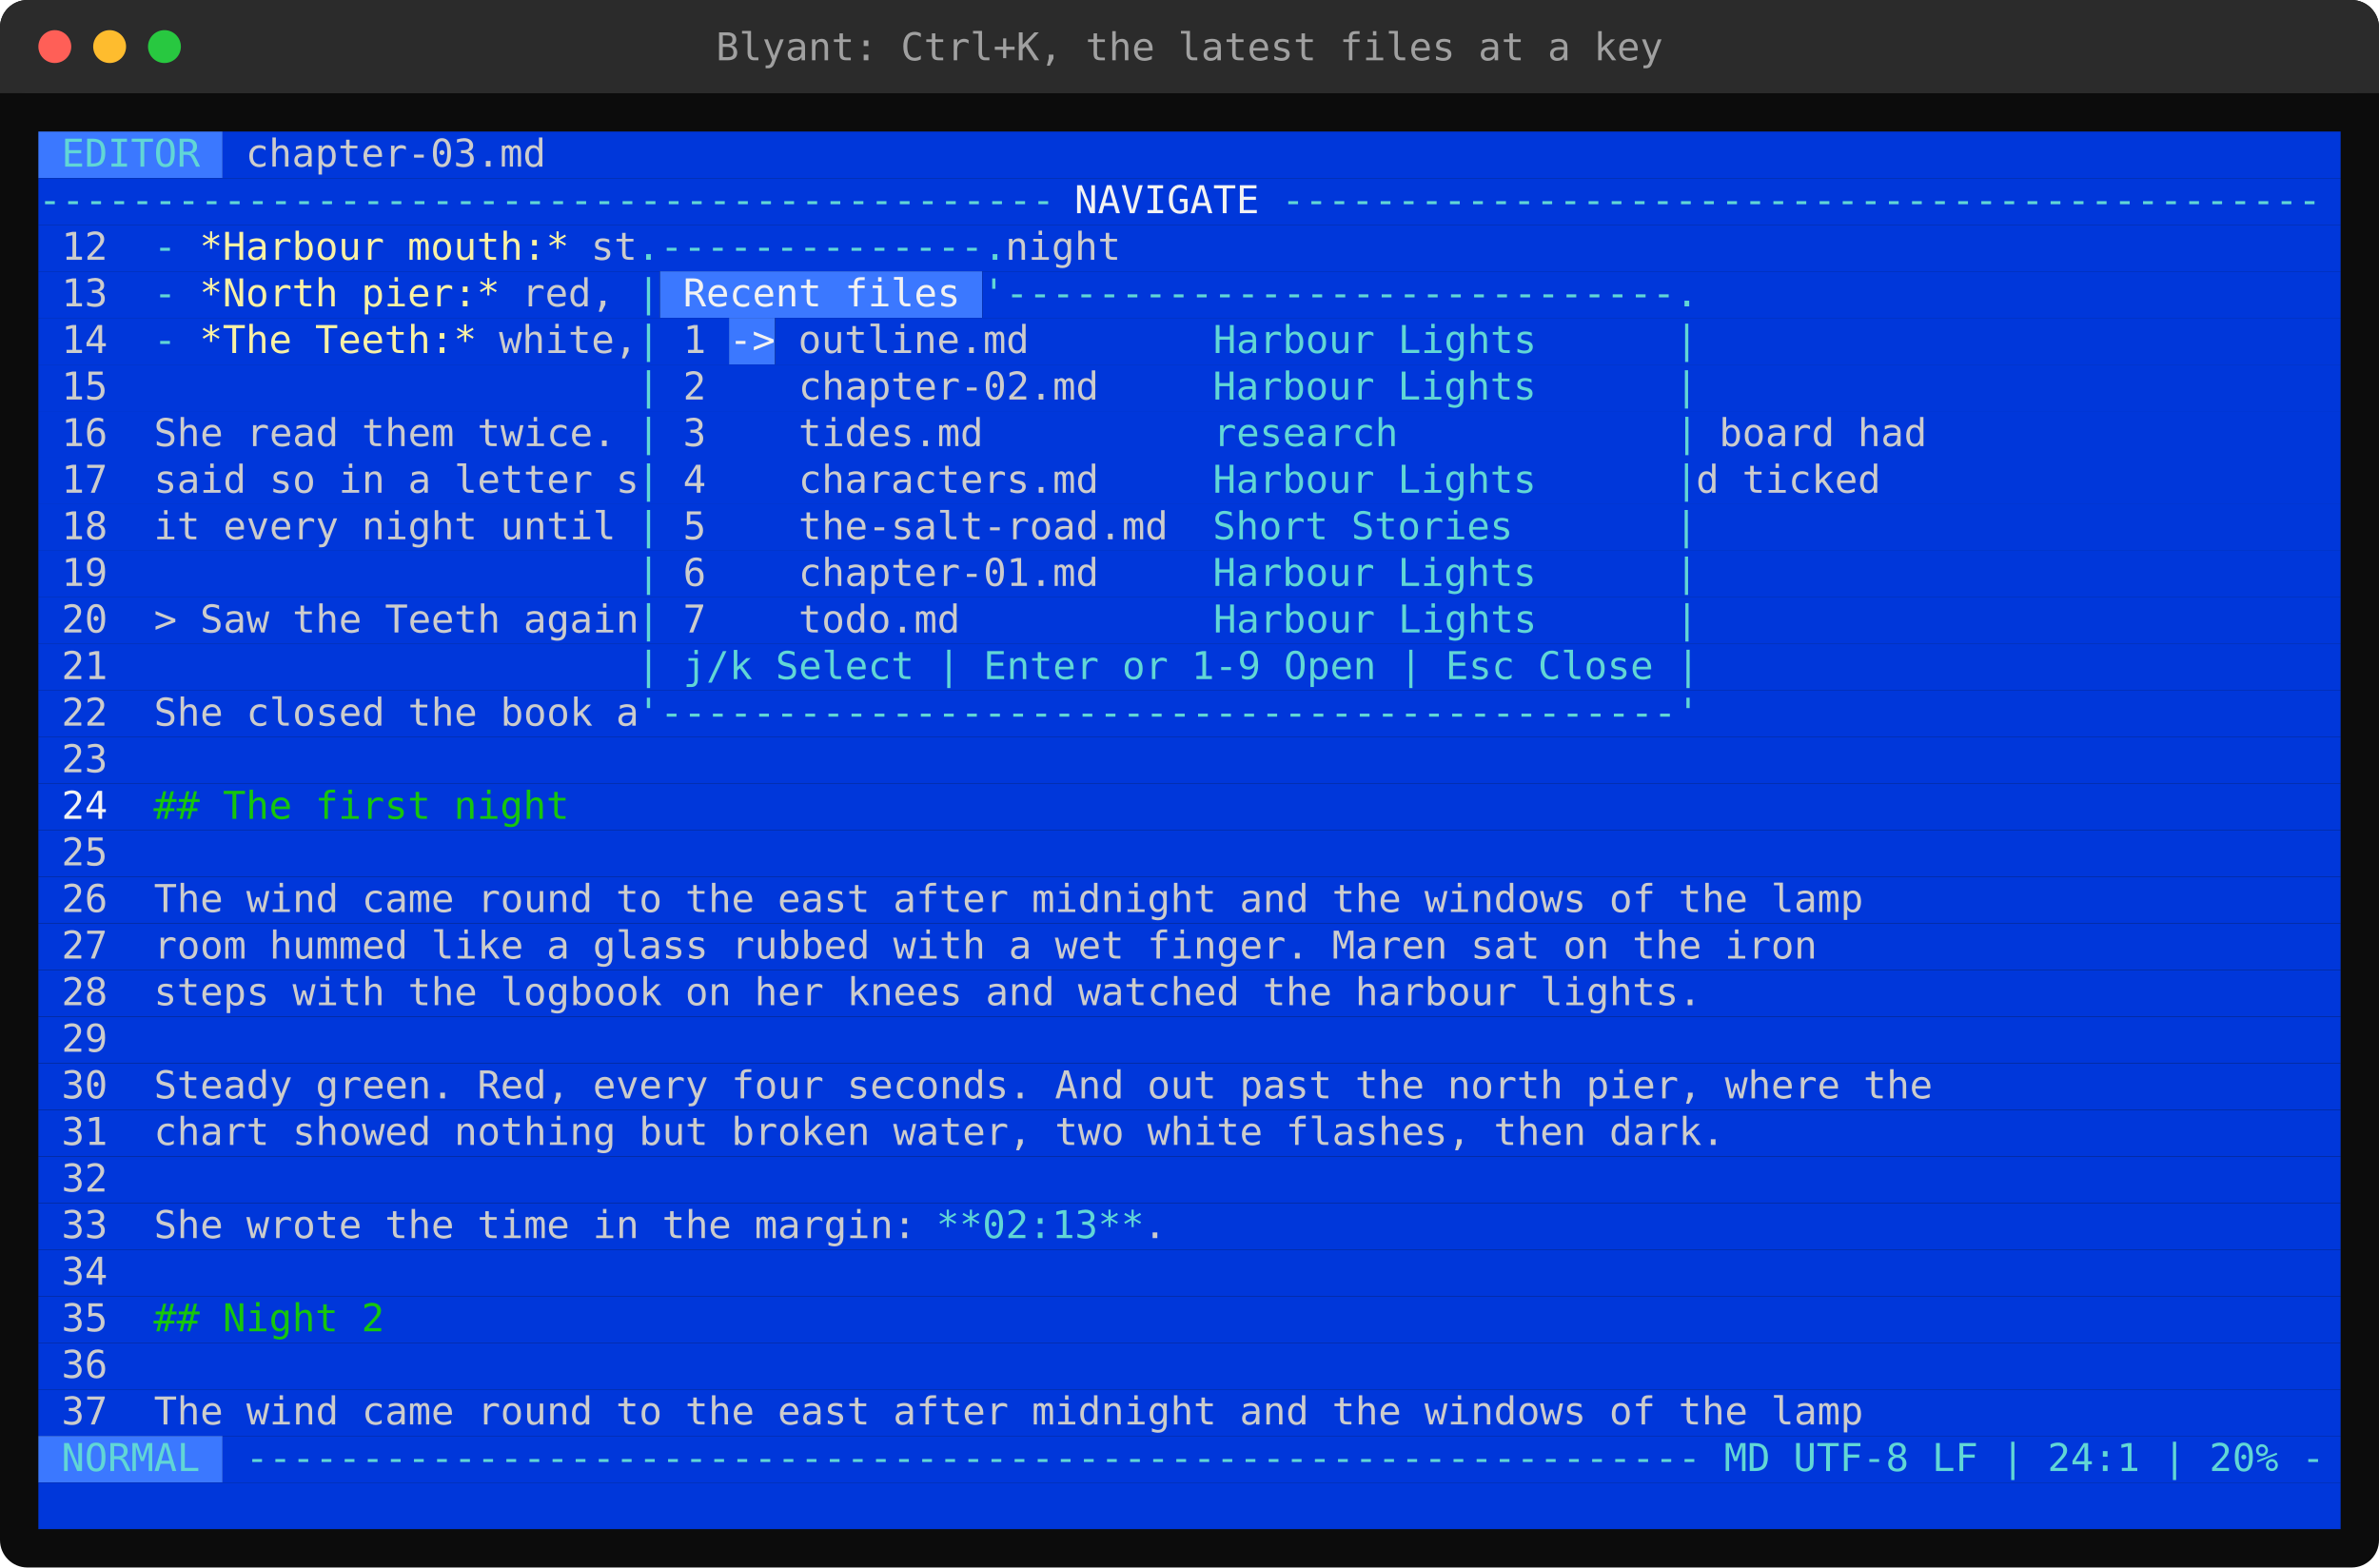
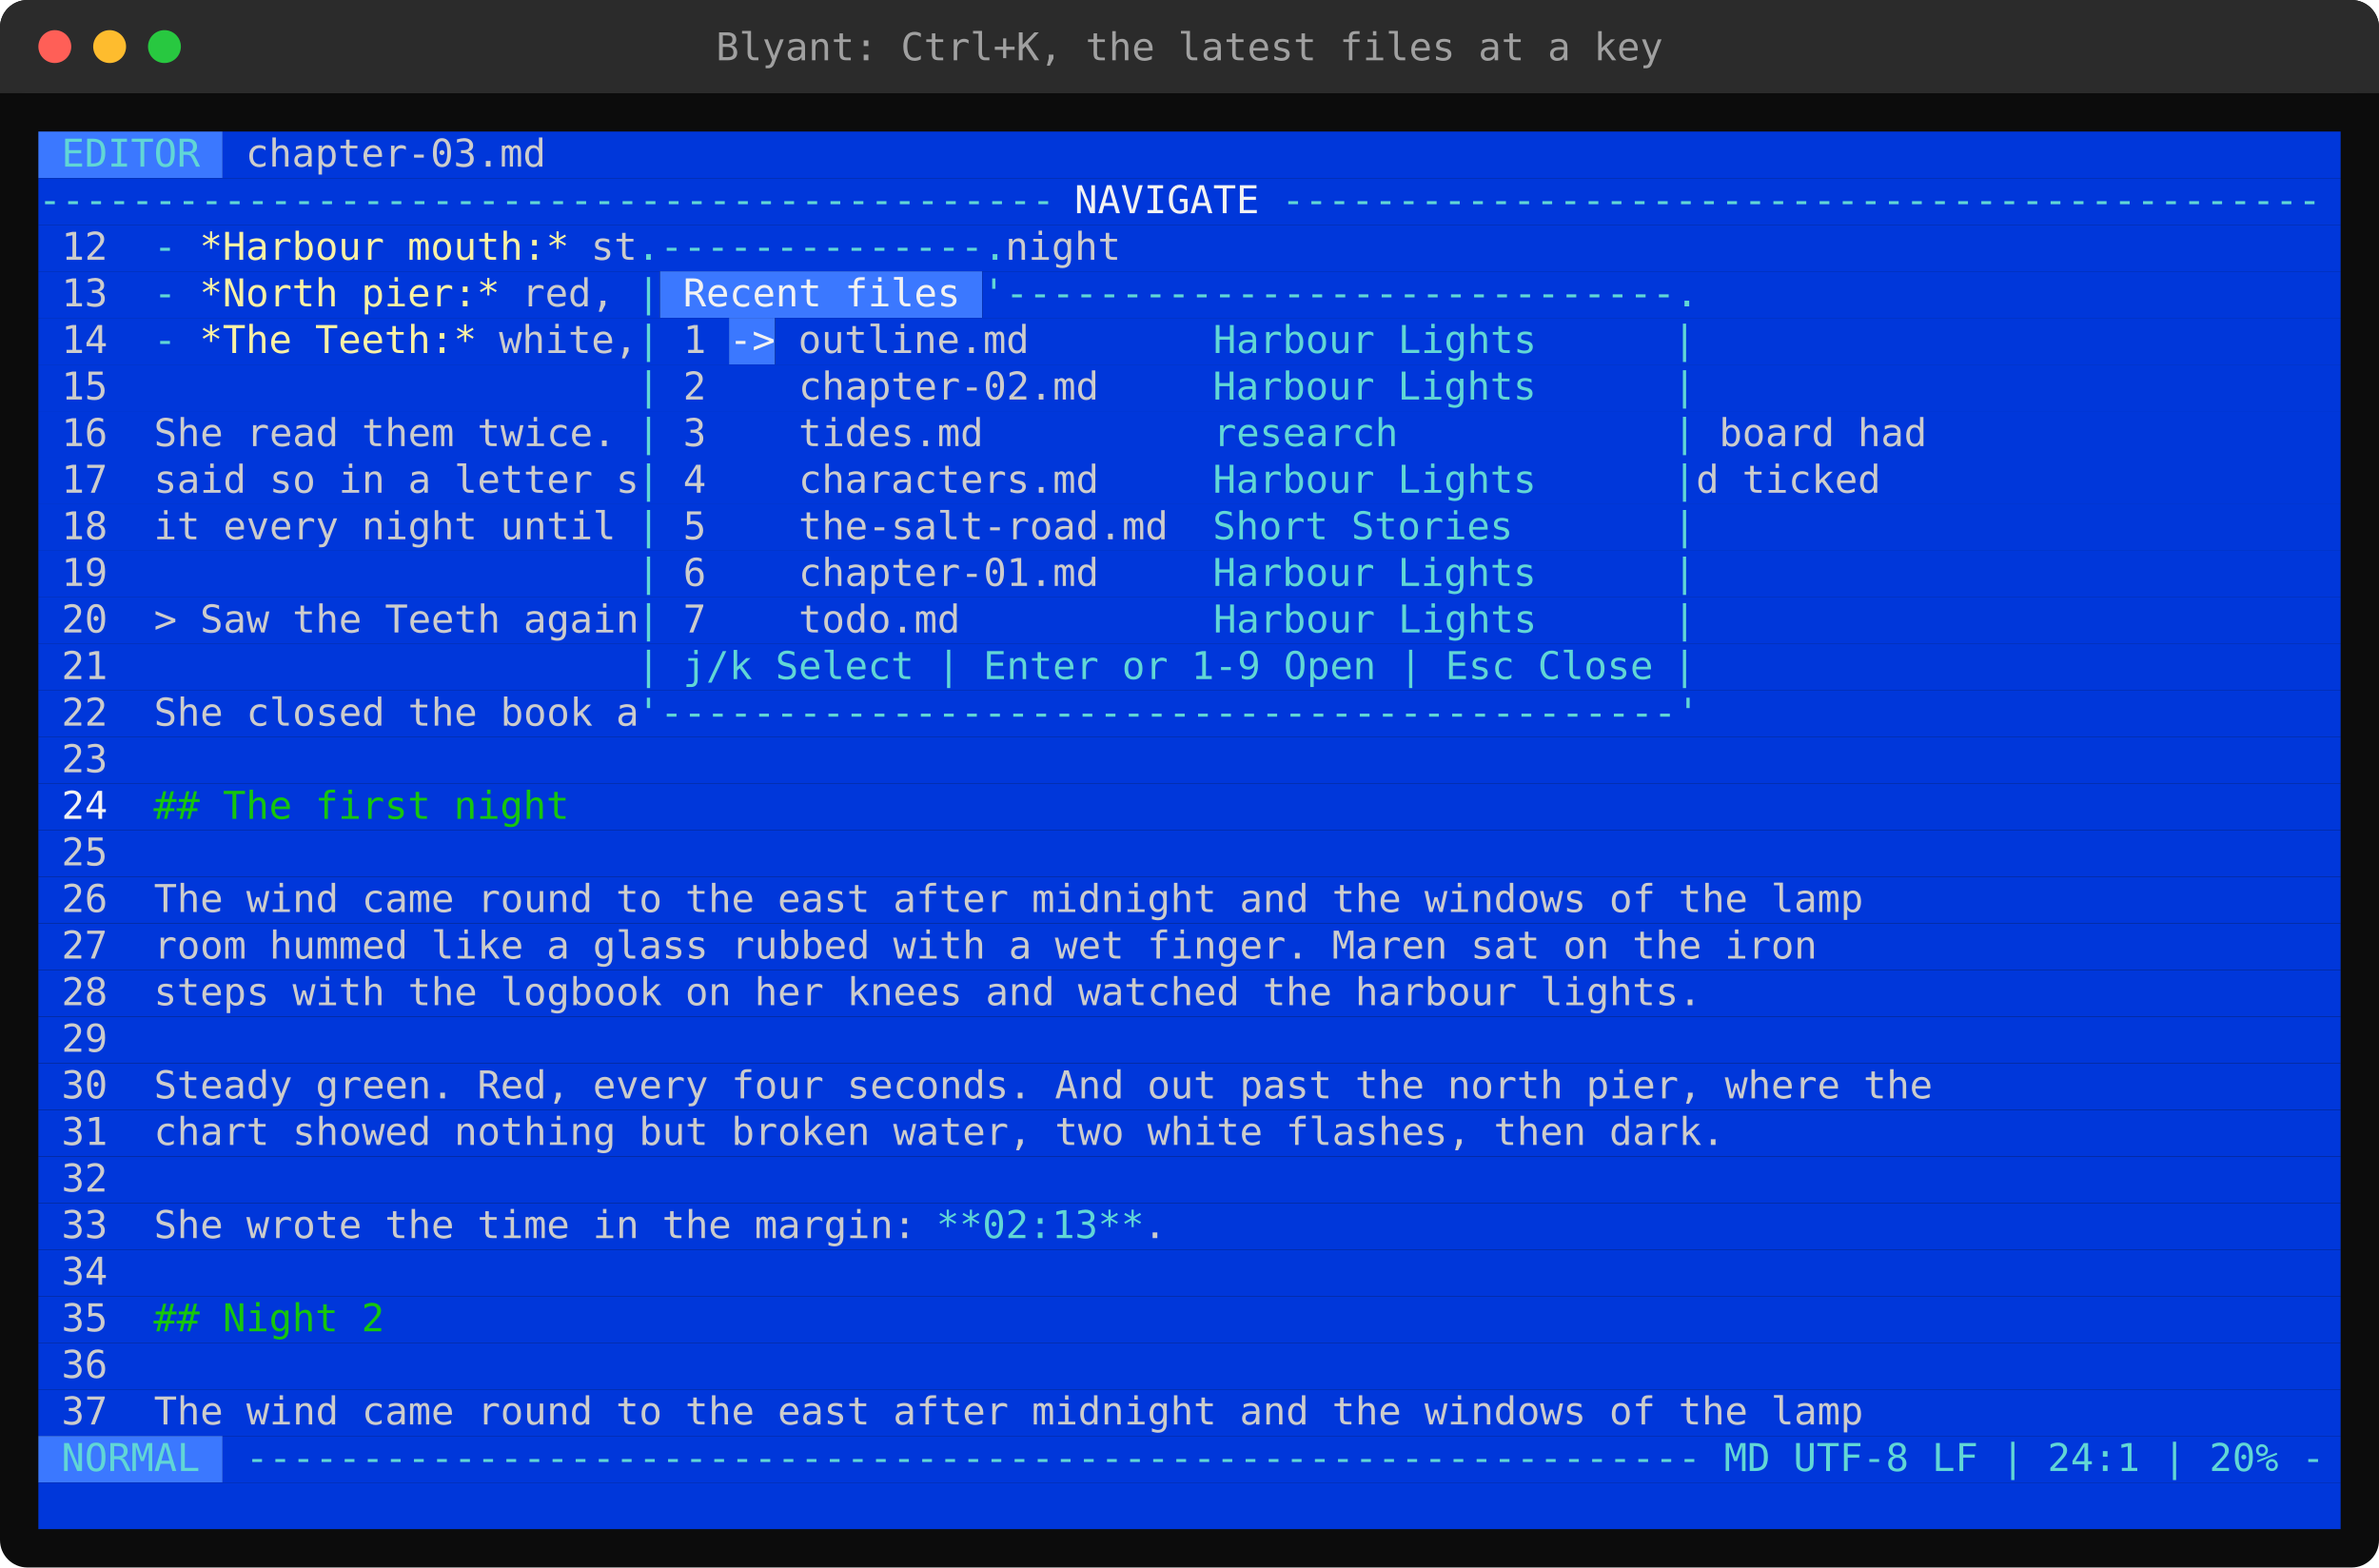
<svg xmlns="http://www.w3.org/2000/svg" width="868" height="572" viewBox="0 0 868 572">
  <style>text{font-family:"Cascadia Mono","Cascadia Code",Consolas,"DejaVu Sans Mono",Menlo,monospace;font-size:14px;white-space:pre}</style>
  <rect width="100%" height="100%" rx="10" fill="#0C0C0C" />
  <rect width="100%" height="34" rx="10" fill="#2B2B2B" />
  <rect y="24" width="100%" height="10" fill="#2B2B2B" />
  <circle cx="20" cy="17" r="6" fill="#FF5F57" />
  <circle cx="40" cy="17" r="6" fill="#FEBC2E" />
  <circle cx="60" cy="17" r="6" fill="#28C840" />
  <text x="434.0" y="22" fill="#A0A0A0" text-anchor="middle">Blyant: Ctrl+K, the latest files at a key</text>
  <rect x="14.0" y="48" width="67.2" height="17" fill="#3B78FF" />
  <rect x="81.2" y="48" width="772.8" height="17" fill="#0037DA" />
  <text x="14.0" y="60.8" fill="#61D6D6" textLength="58.8" lengthAdjust="spacingAndGlyphs" xml:space="preserve"> EDITOR</text>
  <text x="81.2" y="60.8" fill="#CCCCCC" textLength="117.6" lengthAdjust="spacingAndGlyphs" xml:space="preserve"> chapter-03.md</text>
  <rect x="14.0" y="65" width="840.0" height="17" fill="#0037DA" />
  <text x="14.0" y="77.8" fill="#61D6D6" textLength="369.6" lengthAdjust="spacingAndGlyphs" xml:space="preserve">--------------------------------------------</text>
  <text x="383.6" y="77.8" fill="#F2F2F2" textLength="75.6" lengthAdjust="spacingAndGlyphs" xml:space="preserve"> NAVIGATE</text>
  <text x="467.6" y="77.8" fill="#61D6D6" textLength="378.0" lengthAdjust="spacingAndGlyphs" xml:space="preserve">---------------------------------------------</text>
  <rect x="14.0" y="82" width="840.0" height="17" fill="#0037DA" />
  <text x="14.0" y="94.8" fill="#CCCCCC" textLength="25.2" lengthAdjust="spacingAndGlyphs" xml:space="preserve"> 12</text>
  <text x="56.0" y="94.8" fill="#61D6D6" textLength="8.4" lengthAdjust="spacingAndGlyphs" xml:space="preserve">-</text>
  <text x="72.8" y="94.8" fill="#F9F1A5" textLength="134.4" lengthAdjust="spacingAndGlyphs" xml:space="preserve">*Harbour mouth:*</text>
  <text x="207.2" y="94.8" fill="#CCCCCC" textLength="25.2" lengthAdjust="spacingAndGlyphs" xml:space="preserve"> st</text>
  <text x="232.4" y="94.8" fill="#61D6D6" textLength="134.4" lengthAdjust="spacingAndGlyphs" xml:space="preserve">.--------------.</text>
  <text x="366.8" y="94.8" fill="#CCCCCC" textLength="42.0" lengthAdjust="spacingAndGlyphs" xml:space="preserve">night</text>
  <rect x="14.0" y="99" width="226.8" height="17" fill="#0037DA" />
  <rect x="240.8" y="99" width="117.6" height="17" fill="#3B78FF" />
  <rect x="358.4" y="99" width="495.6" height="17" fill="#0037DA" />
  <text x="14.0" y="111.8" fill="#CCCCCC" textLength="25.2" lengthAdjust="spacingAndGlyphs" xml:space="preserve"> 13</text>
  <text x="56.0" y="111.8" fill="#61D6D6" textLength="8.4" lengthAdjust="spacingAndGlyphs" xml:space="preserve">-</text>
  <text x="72.8" y="111.8" fill="#F9F1A5" textLength="109.2" lengthAdjust="spacingAndGlyphs" xml:space="preserve">*North pier:*</text>
  <text x="182.0" y="111.8" fill="#CCCCCC" textLength="42.0" lengthAdjust="spacingAndGlyphs" xml:space="preserve"> red,</text>
  <text x="232.4" y="111.8" fill="#61D6D6" textLength="8.4" lengthAdjust="spacingAndGlyphs" xml:space="preserve">|</text>
  <text x="240.8" y="111.8" fill="#F2F2F2" textLength="109.2" lengthAdjust="spacingAndGlyphs" xml:space="preserve"> Recent files</text>
  <text x="358.4" y="111.8" fill="#61D6D6" textLength="260.4" lengthAdjust="spacingAndGlyphs" xml:space="preserve">'-----------------------------.</text>
  <rect x="14.0" y="116" width="252.0" height="17" fill="#0037DA" />
  <rect x="266.0" y="116" width="16.8" height="17" fill="#3B78FF" />
  <rect x="282.8" y="116" width="571.2" height="17" fill="#0037DA" />
  <text x="14.0" y="128.8" fill="#CCCCCC" textLength="25.2" lengthAdjust="spacingAndGlyphs" xml:space="preserve"> 14</text>
  <text x="56.0" y="128.8" fill="#61D6D6" textLength="8.4" lengthAdjust="spacingAndGlyphs" xml:space="preserve">-</text>
  <text x="72.8" y="128.8" fill="#F9F1A5" textLength="100.8" lengthAdjust="spacingAndGlyphs" xml:space="preserve">*The Teeth:*</text>
  <text x="173.6" y="128.8" fill="#CCCCCC" textLength="58.8" lengthAdjust="spacingAndGlyphs" xml:space="preserve"> white,</text>
  <text x="232.4" y="128.8" fill="#61D6D6" textLength="8.4" lengthAdjust="spacingAndGlyphs" xml:space="preserve">|</text>
-   <text x="249.2" y="128.8" fill="#CCCCCC" textLength="8.4" lengthAdjust="spacingAndGlyphs" xml:space="preserve">1</text>
+   <text x="240.8" y="128.8" fill="#CCCCCC" textLength="16.8" lengthAdjust="spacingAndGlyphs" xml:space="preserve"> 1</text>
  <text x="266.0" y="128.8" fill="#F2F2F2" textLength="16.8" lengthAdjust="spacingAndGlyphs" xml:space="preserve">-&gt;</text>
  <text x="282.8" y="128.8" fill="#CCCCCC" textLength="92.4" lengthAdjust="spacingAndGlyphs" xml:space="preserve"> outline.md</text>
-   <text x="375.2" y="128.8" fill="#61D6D6" textLength="243.6" lengthAdjust="spacingAndGlyphs" xml:space="preserve">        Harbour Lights      |</text>
+   <text x="375.2" y="128.8" fill="#61D6D6" textLength="184.8" lengthAdjust="spacingAndGlyphs" xml:space="preserve">        Harbour Lights</text>
+   <text x="610.4" y="128.8" fill="#61D6D6" textLength="8.4" lengthAdjust="spacingAndGlyphs" xml:space="preserve">|</text>
  <rect x="14.0" y="133" width="840.0" height="17" fill="#0037DA" />
  <text x="14.0" y="145.8" fill="#CCCCCC" textLength="25.2" lengthAdjust="spacingAndGlyphs" xml:space="preserve"> 15</text>
  <text x="232.4" y="145.8" fill="#61D6D6" textLength="8.4" lengthAdjust="spacingAndGlyphs" xml:space="preserve">|</text>
-   <text x="249.2" y="145.8" fill="#CCCCCC" textLength="151.2" lengthAdjust="spacingAndGlyphs" xml:space="preserve">2    chapter-02.md</text>
-   <text x="400.4" y="145.8" fill="#61D6D6" textLength="218.4" lengthAdjust="spacingAndGlyphs" xml:space="preserve">     Harbour Lights      |</text>
+   <text x="240.8" y="145.8" fill="#CCCCCC" textLength="159.6" lengthAdjust="spacingAndGlyphs" xml:space="preserve"> 2    chapter-02.md</text>
+   <text x="400.4" y="145.8" fill="#61D6D6" textLength="159.6" lengthAdjust="spacingAndGlyphs" xml:space="preserve">     Harbour Lights</text>
+   <text x="610.4" y="145.8" fill="#61D6D6" textLength="8.4" lengthAdjust="spacingAndGlyphs" xml:space="preserve">|</text>
  <rect x="14.0" y="150" width="840.0" height="17" fill="#0037DA" />
  <text x="14.0" y="162.8" fill="#CCCCCC" textLength="210.0" lengthAdjust="spacingAndGlyphs" xml:space="preserve"> 16  She read them twice.</text>
  <text x="232.4" y="162.8" fill="#61D6D6" textLength="8.4" lengthAdjust="spacingAndGlyphs" xml:space="preserve">|</text>
-   <text x="249.2" y="162.8" fill="#CCCCCC" textLength="109.2" lengthAdjust="spacingAndGlyphs" xml:space="preserve">3    tides.md</text>
-   <text x="358.4" y="162.8" fill="#61D6D6" textLength="260.4" lengthAdjust="spacingAndGlyphs" xml:space="preserve">          research            |</text>
+   <text x="240.8" y="162.8" fill="#CCCCCC" textLength="117.6" lengthAdjust="spacingAndGlyphs" xml:space="preserve"> 3    tides.md</text>
+   <text x="358.4" y="162.8" fill="#61D6D6" textLength="151.2" lengthAdjust="spacingAndGlyphs" xml:space="preserve">          research</text>
+   <text x="610.4" y="162.8" fill="#61D6D6" textLength="8.4" lengthAdjust="spacingAndGlyphs" xml:space="preserve">|</text>
  <text x="618.8" y="162.8" fill="#CCCCCC" textLength="84.0" lengthAdjust="spacingAndGlyphs" xml:space="preserve"> board had</text>
  <rect x="14.0" y="167" width="840.0" height="17" fill="#0037DA" />
  <text x="14.0" y="179.8" fill="#CCCCCC" textLength="218.4" lengthAdjust="spacingAndGlyphs" xml:space="preserve"> 17  said so in a letter s</text>
  <text x="232.4" y="179.8" fill="#61D6D6" textLength="8.4" lengthAdjust="spacingAndGlyphs" xml:space="preserve">|</text>
-   <text x="249.2" y="179.8" fill="#CCCCCC" textLength="151.2" lengthAdjust="spacingAndGlyphs" xml:space="preserve">4    characters.md</text>
-   <text x="400.4" y="179.8" fill="#61D6D6" textLength="218.4" lengthAdjust="spacingAndGlyphs" xml:space="preserve">     Harbour Lights      |</text>
+   <text x="240.8" y="179.8" fill="#CCCCCC" textLength="159.6" lengthAdjust="spacingAndGlyphs" xml:space="preserve"> 4    characters.md</text>
+   <text x="400.4" y="179.8" fill="#61D6D6" textLength="159.6" lengthAdjust="spacingAndGlyphs" xml:space="preserve">     Harbour Lights</text>
+   <text x="610.4" y="179.8" fill="#61D6D6" textLength="8.4" lengthAdjust="spacingAndGlyphs" xml:space="preserve">|</text>
  <text x="618.8" y="179.8" fill="#CCCCCC" textLength="67.2" lengthAdjust="spacingAndGlyphs" xml:space="preserve">d ticked</text>
  <rect x="14.0" y="184" width="840.0" height="17" fill="#0037DA" />
  <text x="14.0" y="196.8" fill="#CCCCCC" textLength="210.0" lengthAdjust="spacingAndGlyphs" xml:space="preserve"> 18  it every night until</text>
  <text x="232.4" y="196.8" fill="#61D6D6" textLength="8.4" lengthAdjust="spacingAndGlyphs" xml:space="preserve">|</text>
-   <text x="249.2" y="196.8" fill="#CCCCCC" textLength="176.4" lengthAdjust="spacingAndGlyphs" xml:space="preserve">5    the-salt-road.md</text>
-   <text x="425.6" y="196.8" fill="#61D6D6" textLength="193.2" lengthAdjust="spacingAndGlyphs" xml:space="preserve">  Short Stories       |</text>
+   <text x="240.8" y="196.8" fill="#CCCCCC" textLength="184.8" lengthAdjust="spacingAndGlyphs" xml:space="preserve"> 5    the-salt-road.md</text>
+   <text x="425.6" y="196.8" fill="#61D6D6" textLength="126.0" lengthAdjust="spacingAndGlyphs" xml:space="preserve">  Short Stories</text>
+   <text x="610.4" y="196.8" fill="#61D6D6" textLength="8.4" lengthAdjust="spacingAndGlyphs" xml:space="preserve">|</text>
  <rect x="14.0" y="201" width="840.0" height="17" fill="#0037DA" />
  <text x="14.0" y="213.8" fill="#CCCCCC" textLength="25.2" lengthAdjust="spacingAndGlyphs" xml:space="preserve"> 19</text>
  <text x="232.4" y="213.8" fill="#61D6D6" textLength="8.4" lengthAdjust="spacingAndGlyphs" xml:space="preserve">|</text>
-   <text x="249.2" y="213.8" fill="#CCCCCC" textLength="151.2" lengthAdjust="spacingAndGlyphs" xml:space="preserve">6    chapter-01.md</text>
-   <text x="400.4" y="213.8" fill="#61D6D6" textLength="218.4" lengthAdjust="spacingAndGlyphs" xml:space="preserve">     Harbour Lights      |</text>
+   <text x="240.8" y="213.8" fill="#CCCCCC" textLength="159.6" lengthAdjust="spacingAndGlyphs" xml:space="preserve"> 6    chapter-01.md</text>
+   <text x="400.4" y="213.8" fill="#61D6D6" textLength="159.6" lengthAdjust="spacingAndGlyphs" xml:space="preserve">     Harbour Lights</text>
+   <text x="610.4" y="213.8" fill="#61D6D6" textLength="8.4" lengthAdjust="spacingAndGlyphs" xml:space="preserve">|</text>
  <rect x="14.0" y="218" width="840.0" height="17" fill="#0037DA" />
  <text x="14.0" y="230.8" fill="#CCCCCC" textLength="218.4" lengthAdjust="spacingAndGlyphs" xml:space="preserve"> 20  &gt; Saw the Teeth again</text>
  <text x="232.4" y="230.8" fill="#61D6D6" textLength="8.4" lengthAdjust="spacingAndGlyphs" xml:space="preserve">|</text>
-   <text x="249.2" y="230.8" fill="#CCCCCC" textLength="100.8" lengthAdjust="spacingAndGlyphs" xml:space="preserve">7    todo.md</text>
-   <text x="350.0" y="230.8" fill="#61D6D6" textLength="268.8" lengthAdjust="spacingAndGlyphs" xml:space="preserve">           Harbour Lights      |</text>
+   <text x="240.8" y="230.8" fill="#CCCCCC" textLength="109.2" lengthAdjust="spacingAndGlyphs" xml:space="preserve"> 7    todo.md</text>
+   <text x="350.0" y="230.8" fill="#61D6D6" textLength="210.0" lengthAdjust="spacingAndGlyphs" xml:space="preserve">           Harbour Lights</text>
+   <text x="610.4" y="230.8" fill="#61D6D6" textLength="8.4" lengthAdjust="spacingAndGlyphs" xml:space="preserve">|</text>
  <rect x="14.0" y="235" width="840.0" height="17" fill="#0037DA" />
  <text x="14.0" y="247.8" fill="#CCCCCC" textLength="25.2" lengthAdjust="spacingAndGlyphs" xml:space="preserve"> 21</text>
-   <text x="232.4" y="247.8" fill="#61D6D6" textLength="386.4" lengthAdjust="spacingAndGlyphs" xml:space="preserve">| j/k Select | Enter or 1-9 Open | Esc Close |</text>
+   <text x="232.4" y="247.8" fill="#61D6D6" textLength="8.4" lengthAdjust="spacingAndGlyphs" xml:space="preserve">|</text>
+   <text x="249.2" y="247.8" fill="#61D6D6" textLength="352.8" lengthAdjust="spacingAndGlyphs" xml:space="preserve">j/k Select | Enter or 1-9 Open | Esc Close</text>
+   <text x="610.4" y="247.8" fill="#61D6D6" textLength="8.4" lengthAdjust="spacingAndGlyphs" xml:space="preserve">|</text>
  <rect x="14.0" y="252" width="840.0" height="17" fill="#0037DA" />
  <text x="14.0" y="264.8" fill="#CCCCCC" textLength="218.4" lengthAdjust="spacingAndGlyphs" xml:space="preserve"> 22  She closed the book a</text>
  <text x="232.4" y="264.8" fill="#61D6D6" textLength="386.4" lengthAdjust="spacingAndGlyphs" xml:space="preserve">'--------------------------------------------'</text>
  <rect x="14.0" y="269" width="840.0" height="17" fill="#0037DA" />
  <text x="14.0" y="281.8" fill="#CCCCCC" textLength="25.2" lengthAdjust="spacingAndGlyphs" xml:space="preserve"> 23</text>
  <rect x="14.0" y="286" width="840.0" height="17" fill="#0037DA" />
  <text x="14.0" y="298.8" fill="#F2F2F2" textLength="25.2" lengthAdjust="spacingAndGlyphs" xml:space="preserve"> 24</text>
  <text x="56.0" y="298.8" fill="#16C60C" textLength="151.2" lengthAdjust="spacingAndGlyphs" xml:space="preserve">## The first night</text>
  <rect x="14.0" y="303" width="840.0" height="17" fill="#0037DA" />
  <text x="14.0" y="315.8" fill="#CCCCCC" textLength="25.2" lengthAdjust="spacingAndGlyphs" xml:space="preserve"> 25</text>
  <rect x="14.0" y="320" width="840.0" height="17" fill="#0037DA" />
  <text x="14.0" y="332.8" fill="#CCCCCC" textLength="663.6" lengthAdjust="spacingAndGlyphs" xml:space="preserve"> 26  The wind came round to the east after midnight and the windows of the lamp</text>
  <rect x="14.0" y="337" width="840.0" height="17" fill="#0037DA" />
  <text x="14.0" y="349.8" fill="#CCCCCC" textLength="646.8" lengthAdjust="spacingAndGlyphs" xml:space="preserve"> 27  room hummed like a glass rubbed with a wet finger. Maren sat on the iron</text>
  <rect x="14.0" y="354" width="840.0" height="17" fill="#0037DA" />
  <text x="14.0" y="366.8" fill="#CCCCCC" textLength="604.8" lengthAdjust="spacingAndGlyphs" xml:space="preserve"> 28  steps with the logbook on her knees and watched the harbour lights.</text>
  <rect x="14.0" y="371" width="840.0" height="17" fill="#0037DA" />
  <text x="14.0" y="383.8" fill="#CCCCCC" textLength="25.2" lengthAdjust="spacingAndGlyphs" xml:space="preserve"> 29</text>
  <rect x="14.0" y="388" width="840.0" height="17" fill="#0037DA" />
  <text x="14.0" y="400.8" fill="#CCCCCC" textLength="688.8" lengthAdjust="spacingAndGlyphs" xml:space="preserve"> 30  Steady green. Red, every four seconds. And out past the north pier, where the</text>
  <rect x="14.0" y="405" width="840.0" height="17" fill="#0037DA" />
  <text x="14.0" y="417.8" fill="#CCCCCC" textLength="613.2" lengthAdjust="spacingAndGlyphs" xml:space="preserve"> 31  chart showed nothing but broken water, two white flashes, then dark.</text>
  <rect x="14.0" y="422" width="840.0" height="17" fill="#0037DA" />
  <text x="14.0" y="434.8" fill="#CCCCCC" textLength="25.2" lengthAdjust="spacingAndGlyphs" xml:space="preserve"> 32</text>
  <rect x="14.0" y="439" width="840.0" height="17" fill="#0037DA" />
  <text x="14.0" y="451.8" fill="#CCCCCC" textLength="319.2" lengthAdjust="spacingAndGlyphs" xml:space="preserve"> 33  She wrote the time in the margin:</text>
  <text x="341.6" y="451.8" fill="#61D6D6" textLength="75.6" lengthAdjust="spacingAndGlyphs" xml:space="preserve">**02:13**</text>
  <text x="417.2" y="451.8" fill="#CCCCCC" textLength="8.4" lengthAdjust="spacingAndGlyphs" xml:space="preserve">.</text>
  <rect x="14.0" y="456" width="840.0" height="17" fill="#0037DA" />
  <text x="14.0" y="468.8" fill="#CCCCCC" textLength="25.2" lengthAdjust="spacingAndGlyphs" xml:space="preserve"> 34</text>
  <rect x="14.0" y="473" width="840.0" height="17" fill="#0037DA" />
  <text x="14.0" y="485.8" fill="#CCCCCC" textLength="25.2" lengthAdjust="spacingAndGlyphs" xml:space="preserve"> 35</text>
  <text x="56.0" y="485.8" fill="#16C60C" textLength="84.0" lengthAdjust="spacingAndGlyphs" xml:space="preserve">## Night 2</text>
  <rect x="14.0" y="490" width="840.0" height="17" fill="#0037DA" />
  <text x="14.0" y="502.8" fill="#CCCCCC" textLength="25.2" lengthAdjust="spacingAndGlyphs" xml:space="preserve"> 36</text>
  <rect x="14.0" y="507" width="840.0" height="17" fill="#0037DA" />
  <text x="14.0" y="519.8" fill="#CCCCCC" textLength="663.6" lengthAdjust="spacingAndGlyphs" xml:space="preserve"> 37  The wind came round to the east after midnight and the windows of the lamp</text>
  <rect x="14.0" y="524" width="67.2" height="17" fill="#3B78FF" />
  <rect x="81.2" y="524" width="772.8" height="17" fill="#0037DA" />
  <text x="14.0" y="536.8" fill="#61D6D6" textLength="58.8" lengthAdjust="spacingAndGlyphs" xml:space="preserve"> NORMAL</text>
  <text x="89.6" y="536.8" fill="#61D6D6" textLength="756.0" lengthAdjust="spacingAndGlyphs" xml:space="preserve">--------------------------------------------------------------- MD UTF-8 LF | 24:1 | 20% -</text>
  <rect x="14.0" y="541" width="840.0" height="17" fill="#0037DA" />
</svg>
